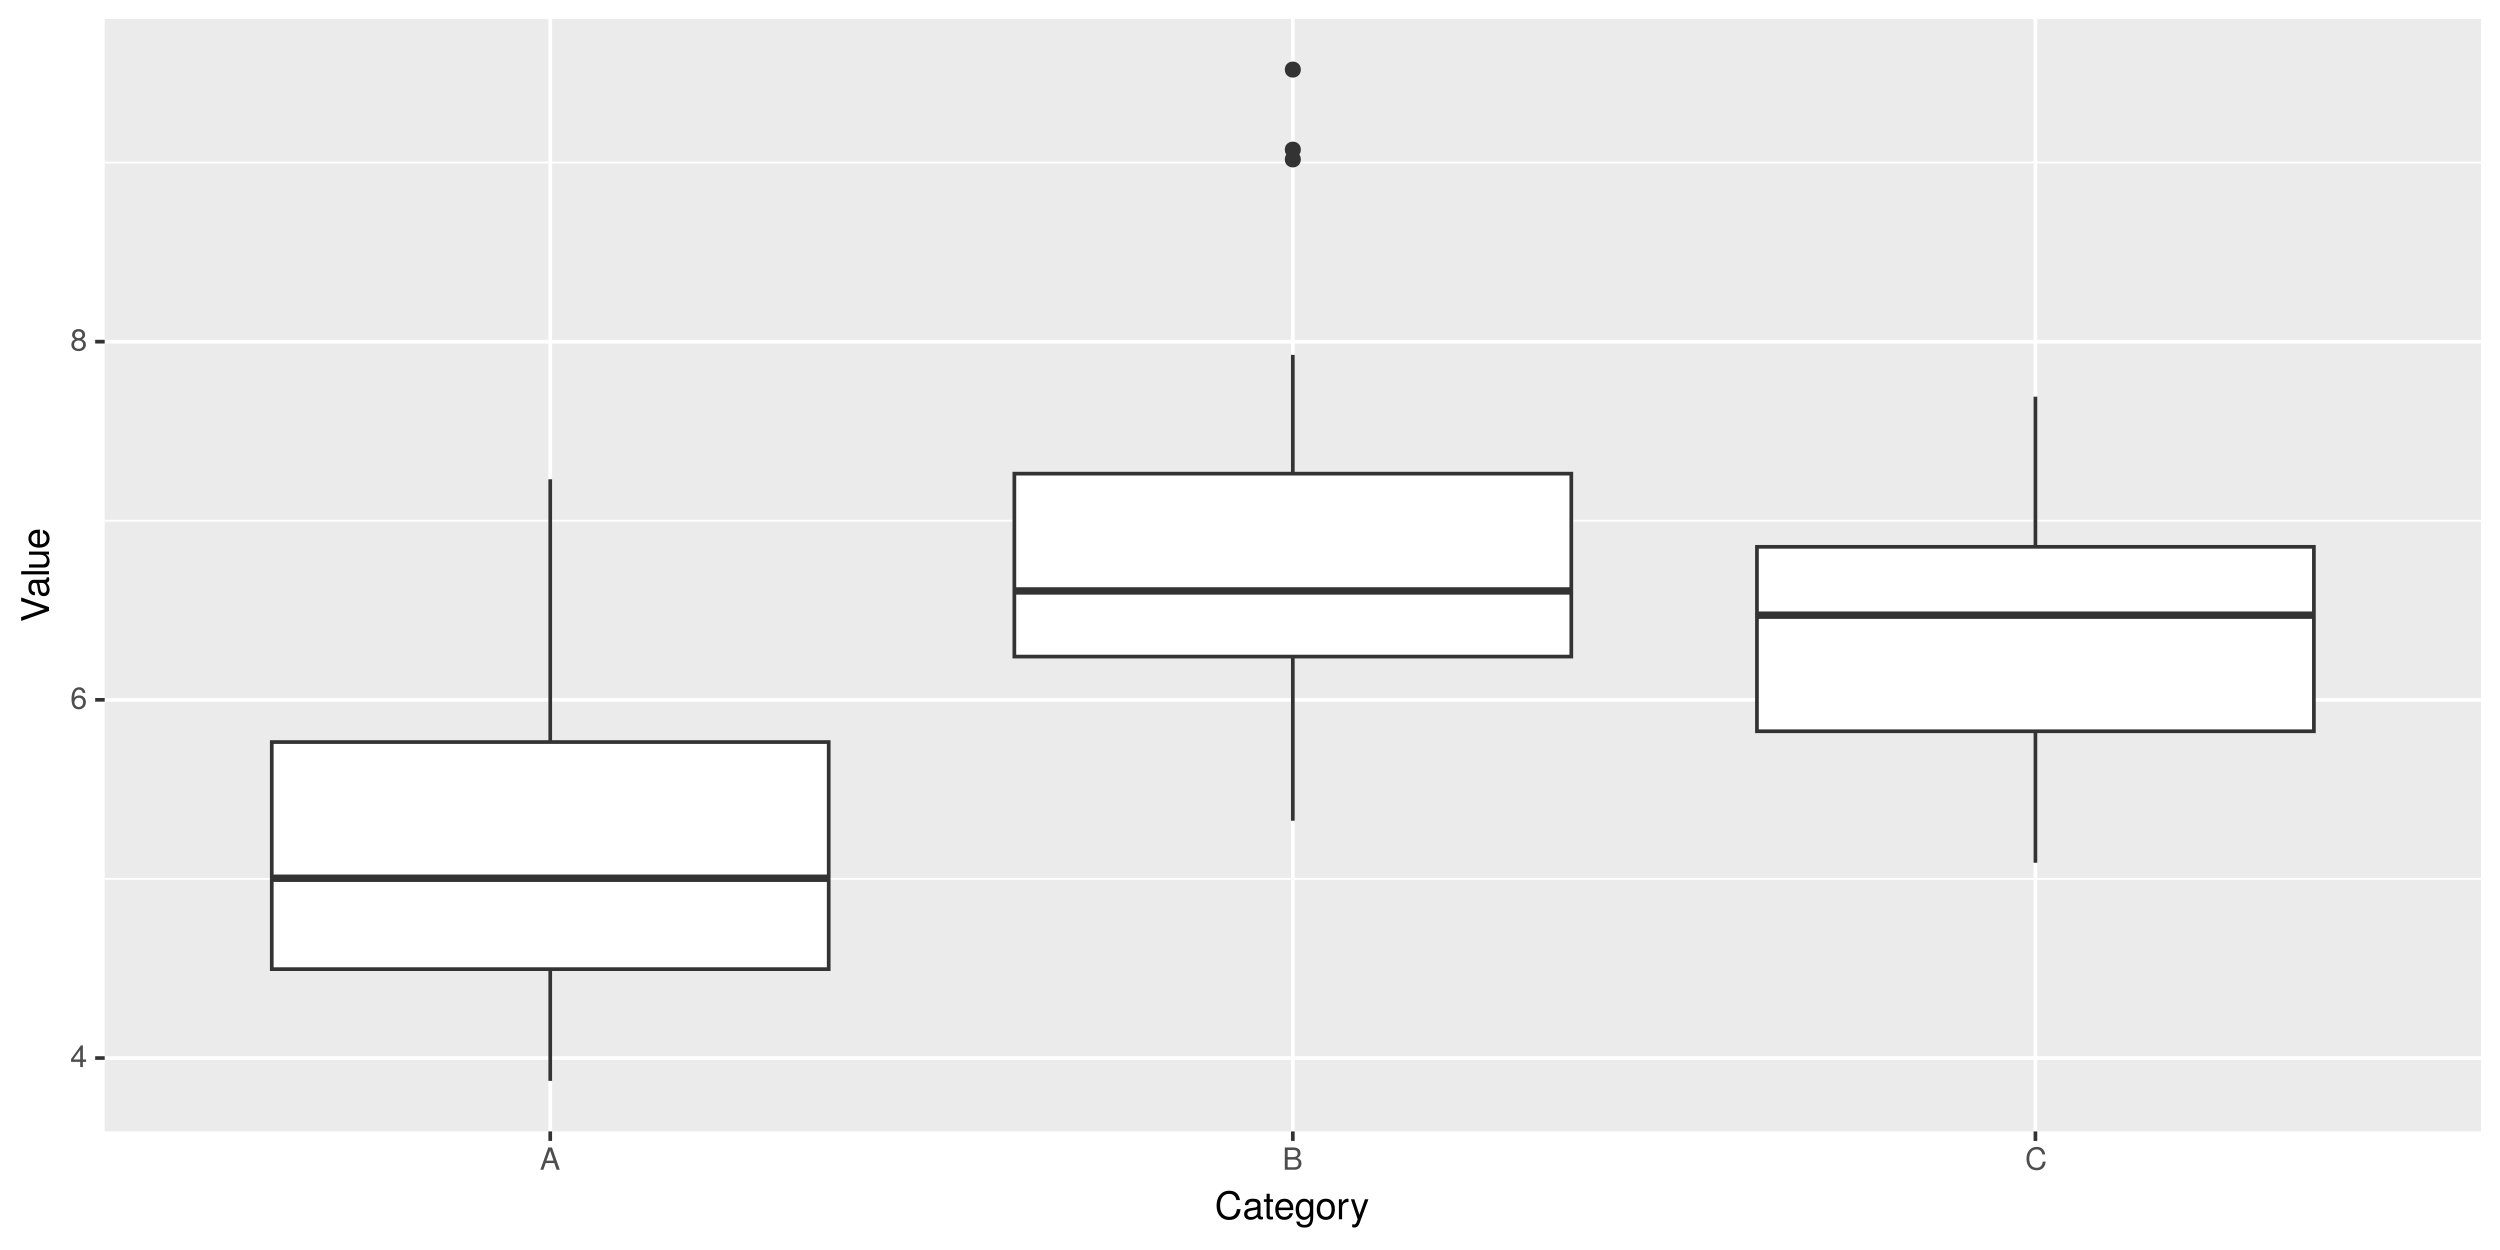
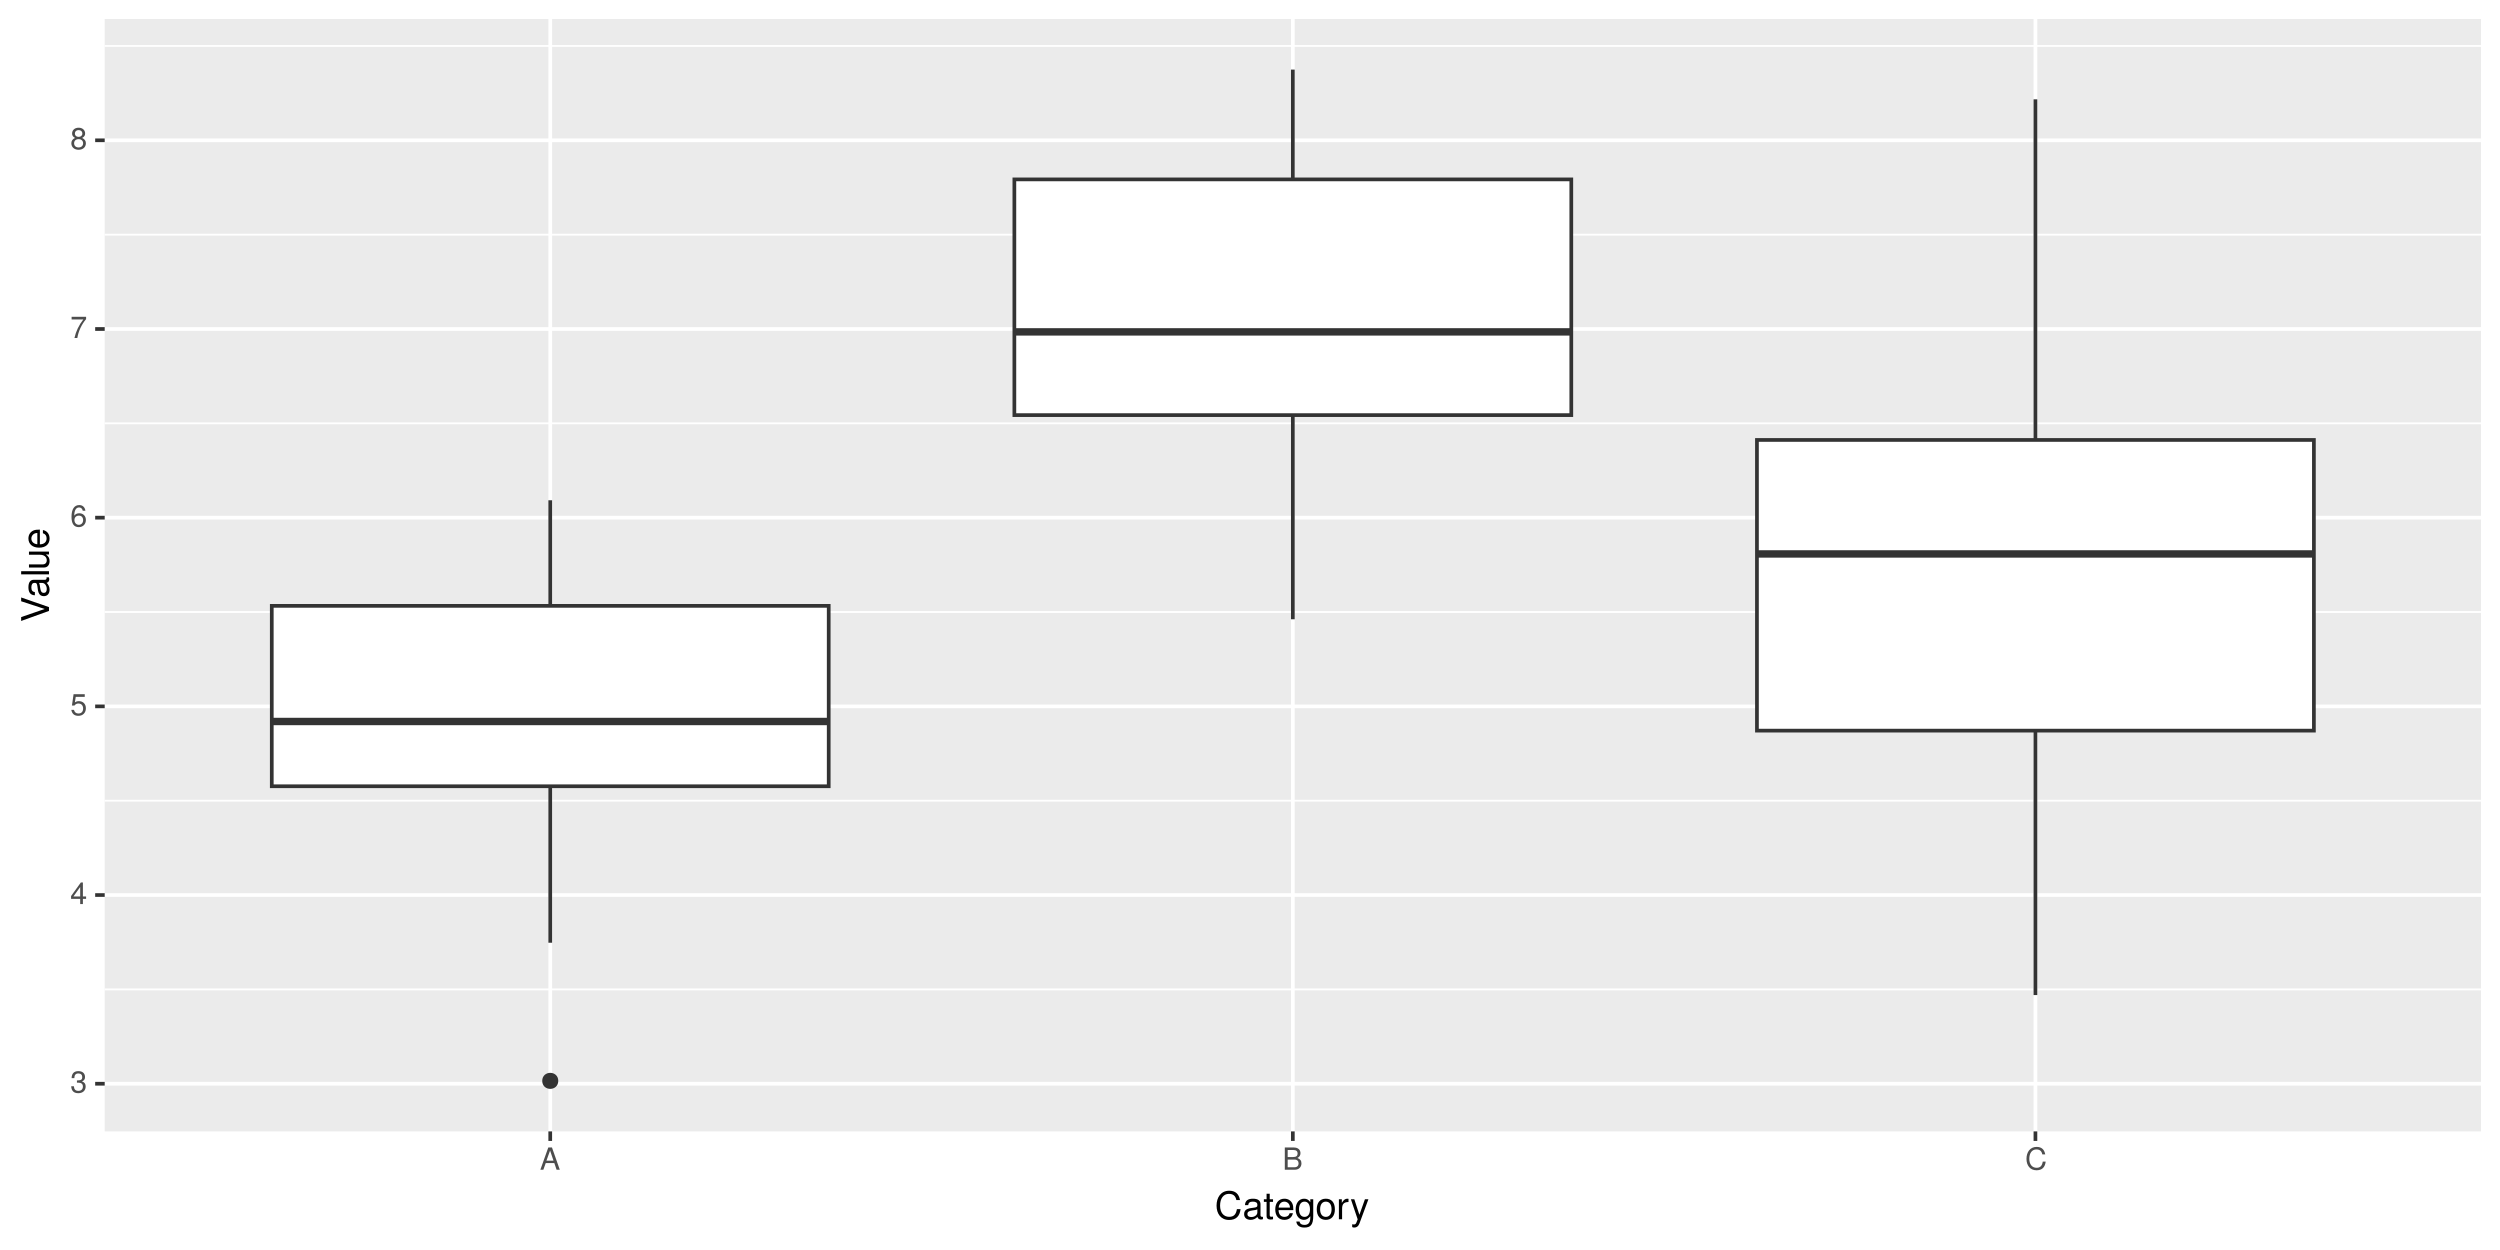
<svg xmlns="http://www.w3.org/2000/svg" xmlns:xlink="http://www.w3.org/1999/xlink" width="720pt" height="360pt" viewBox="0 0 720 360">
  <defs>
    <g>
      <g id="glyph-0-0">
+         <path d="M 4.453 -1.812 C 4.453 -2.562 4.141 -3.016 3.391 -3.266 C 3.969 -3.5 4.266 -3.891 4.266 -4.516 C 4.266 -5.594 3.547 -6.234 2.359 -6.234 C 1.109 -6.234 0.438 -5.547 0.406 -4.219 L 1.188 -4.219 C 1.203 -5.141 1.578 -5.562 2.375 -5.562 C 3.062 -5.562 3.469 -5.156 3.469 -4.5 C 3.469 -3.828 3.188 -3.547 1.938 -3.547 L 1.938 -2.906 L 2.359 -2.906 C 3.219 -2.906 3.656 -2.5 3.656 -1.797 C 3.656 -1.016 3.172 -0.547 2.359 -0.547 C 1.516 -0.547 1.109 -0.969 1.062 -1.875 L 0.281 -1.875 C 0.375 -0.5 1.062 0.125 2.344 0.125 C 3.625 0.125 4.453 -0.641 4.453 -1.812 Z M 4.453 -1.812 " />
+       </g>
+       <g id="glyph-0-1">
        <path d="M 4.578 -1.5 L 4.578 -2.188 L 3.656 -2.188 L 3.656 -6.234 L 3.078 -6.234 L 0.25 -2.312 L 0.25 -1.5 L 2.875 -1.5 L 2.875 0 L 3.656 0 L 3.656 -1.5 Z M 2.875 -2.188 L 0.922 -2.188 L 2.875 -4.922 Z M 2.875 -2.188 " />
      </g>
-       <g id="glyph-0-1">
+       <g id="glyph-0-2">
+         <path d="M 4.516 -2.062 C 4.516 -3.297 3.688 -4.109 2.5 -4.109 C 2.062 -4.109 1.703 -4 1.344 -3.734 L 1.594 -5.344 L 4.188 -5.344 L 4.188 -6.109 L 0.969 -6.109 L 0.5 -2.844 L 1.219 -2.844 C 1.578 -3.266 1.875 -3.422 2.359 -3.422 C 3.188 -3.422 3.719 -2.891 3.719 -1.969 C 3.719 -1.062 3.203 -0.547 2.359 -0.547 C 1.688 -0.547 1.266 -0.891 1.078 -1.594 L 0.312 -1.594 C 0.562 -0.359 1.266 0.125 2.375 0.125 C 3.641 0.125 4.516 -0.75 4.516 -2.062 Z M 4.516 -2.062 " />
+       </g>
+       <g id="glyph-0-3">
        <path d="M 4.516 -1.938 C 4.516 -3.094 3.719 -3.875 2.609 -3.875 C 1.984 -3.875 1.5 -3.641 1.172 -3.188 C 1.172 -4.703 1.672 -5.547 2.562 -5.547 C 3.109 -5.547 3.484 -5.203 3.609 -4.609 L 4.375 -4.609 C 4.234 -5.625 3.562 -6.234 2.609 -6.234 C 1.156 -6.234 0.375 -5.016 0.375 -2.844 C 0.375 -0.891 1.047 0.125 2.469 0.125 C 3.656 0.125 4.516 -0.719 4.516 -1.938 Z M 3.719 -1.875 C 3.719 -1.094 3.188 -0.547 2.484 -0.547 C 1.766 -0.547 1.219 -1.125 1.219 -1.922 C 1.219 -2.688 1.734 -3.188 2.5 -3.188 C 3.25 -3.188 3.719 -2.703 3.719 -1.875 Z M 3.719 -1.875 " />
      </g>
-       <g id="glyph-0-2">
+       <g id="glyph-0-4">
+         <path d="M 4.578 -5.453 L 4.578 -6.109 L 0.406 -6.109 L 0.406 -5.344 L 3.781 -5.344 C 2.531 -3.781 1.656 -1.953 1.219 0 L 2.047 0 C 2.391 -2.016 3.266 -3.891 4.578 -5.453 Z M 4.578 -5.453 " />
+       </g>
+       <g id="glyph-0-5">
        <path d="M 4.516 -1.766 C 4.516 -2.453 4.156 -2.938 3.438 -3.281 C 4.078 -3.672 4.297 -3.984 4.297 -4.578 C 4.297 -5.547 3.531 -6.234 2.422 -6.234 C 1.312 -6.234 0.547 -5.547 0.547 -4.578 C 0.547 -4 0.75 -3.672 1.391 -3.281 C 0.672 -2.938 0.328 -2.453 0.328 -1.766 C 0.328 -0.625 1.188 0.125 2.422 0.125 C 3.656 0.125 4.516 -0.625 4.516 -1.766 Z M 3.5 -4.562 C 3.5 -3.969 3.062 -3.594 2.422 -3.594 C 1.766 -3.594 1.344 -3.969 1.344 -4.562 C 1.344 -5.156 1.766 -5.547 2.422 -5.547 C 3.078 -5.547 3.5 -5.156 3.5 -4.562 Z M 3.719 -1.75 C 3.719 -1.016 3.188 -0.547 2.406 -0.547 C 1.641 -0.547 1.125 -1.016 1.125 -1.75 C 1.125 -2.484 1.641 -2.938 2.422 -2.938 C 3.188 -2.938 3.719 -2.484 3.719 -1.75 Z M 3.719 -1.75 " />
      </g>
-       <g id="glyph-0-3">
+       <g id="glyph-0-6">
        <path d="M 5.75 0 L 3.5 -6.406 L 2.438 -6.406 L 0.156 0 L 1.016 0 L 1.703 -1.922 L 4.172 -1.922 L 4.828 0 Z M 3.938 -2.609 L 1.906 -2.609 L 2.953 -5.531 Z M 3.938 -2.609 " />
      </g>
-       <g id="glyph-0-4">
+       <g id="glyph-0-7">
        <path d="M 5.484 -1.828 C 5.484 -2.609 5.125 -3.062 4.312 -3.391 C 4.891 -3.656 5.203 -4.141 5.203 -4.781 C 5.203 -5.719 4.516 -6.406 3.297 -6.406 L 0.688 -6.406 L 0.688 0 L 3.594 0 C 4.734 0 5.484 -0.781 5.484 -1.828 Z M 4.375 -4.672 C 4.375 -4.016 4 -3.656 3.094 -3.656 L 1.516 -3.656 L 1.516 -5.688 L 3.094 -5.688 C 4 -5.688 4.375 -5.328 4.375 -4.672 Z M 4.656 -1.828 C 4.656 -1.203 4.281 -0.719 3.516 -0.719 L 1.516 -0.719 L 1.516 -2.922 L 3.516 -2.922 C 4.281 -2.922 4.656 -2.453 4.656 -1.828 Z M 4.656 -1.828 " />
      </g>
-       <g id="glyph-0-5">
+       <g id="glyph-0-8">
        <path d="M 5.953 -2.344 L 5.109 -2.344 C 4.922 -1.125 4.406 -0.562 3.328 -0.562 C 2.047 -0.562 1.234 -1.547 1.234 -3.141 C 1.234 -4.781 2.016 -5.844 3.25 -5.844 C 4.25 -5.844 4.781 -5.406 4.984 -4.422 L 5.828 -4.422 C 5.562 -5.828 4.766 -6.578 3.359 -6.578 C 1.406 -6.578 0.422 -5 0.422 -3.125 C 0.422 -1.266 1.438 0.156 3.312 0.156 C 4.875 0.156 5.766 -0.672 5.953 -2.344 Z M 5.953 -2.344 " />
      </g>
      <g id="glyph-1-0">
        <path d="M 7.453 -2.922 L 6.391 -2.922 C 6.156 -1.406 5.516 -0.703 4.156 -0.703 C 2.562 -0.703 1.547 -1.922 1.547 -3.922 C 1.547 -5.984 2.516 -7.312 4.062 -7.312 C 5.328 -7.312 5.984 -6.75 6.234 -5.531 L 7.281 -5.531 C 6.969 -7.297 5.953 -8.219 4.188 -8.219 C 1.766 -8.219 0.531 -6.266 0.531 -3.922 C 0.531 -1.578 1.797 0.203 4.141 0.203 C 6.109 0.203 7.203 -0.844 7.453 -2.922 Z M 7.453 -2.922 " />
      </g>
      <g id="glyph-1-1">
        <path d="M 5.891 -0.016 L 5.891 -0.719 C 5.781 -0.688 5.734 -0.688 5.688 -0.688 C 5.375 -0.688 5.188 -0.859 5.188 -1.141 L 5.188 -4.359 C 5.188 -5.375 4.438 -5.922 3.031 -5.922 C 1.625 -5.922 0.766 -5.391 0.719 -4.062 L 1.641 -4.062 C 1.719 -4.766 2.141 -5.078 2.984 -5.078 C 3.812 -5.078 4.281 -4.781 4.281 -4.219 L 4.281 -3.984 C 4.281 -3.594 4.047 -3.438 3.328 -3.344 C 2.031 -3.172 1.828 -3.141 1.469 -2.984 C 0.797 -2.719 0.469 -2.203 0.469 -1.5 C 0.469 -0.453 1.188 0.172 2.359 0.172 C 3.094 0.172 3.812 -0.141 4.312 -0.688 C 4.406 -0.234 4.812 0.078 5.266 0.078 C 5.438 0.078 5.594 0.062 5.891 -0.016 Z M 4.281 -1.984 C 4.281 -1.172 3.438 -0.641 2.547 -0.641 C 1.844 -0.641 1.422 -0.891 1.422 -1.516 C 1.422 -2.125 1.828 -2.391 2.812 -2.531 C 3.766 -2.656 3.969 -2.703 4.281 -2.844 Z M 4.281 -1.984 " />
      </g>
      <g id="glyph-1-2">
        <path d="M 2.797 0 L 2.797 -0.766 C 2.672 -0.734 2.531 -0.719 2.359 -0.719 C 1.953 -0.719 1.844 -0.844 1.844 -1.25 L 1.844 -5.016 L 2.797 -5.016 L 2.797 -5.766 L 1.844 -5.766 L 1.844 -7.344 L 0.938 -7.344 L 0.938 -5.766 L 0.156 -5.766 L 0.156 -5.016 L 0.938 -5.016 L 0.938 -0.844 C 0.938 -0.25 1.328 0.078 2.047 0.078 C 2.266 0.078 2.484 0.062 2.797 0 Z M 2.797 0 " />
      </g>
      <g id="glyph-1-3">
        <path d="M 5.641 -2.625 C 5.641 -3.453 5.578 -3.984 5.406 -4.406 C 5.031 -5.359 4.156 -5.922 3.078 -5.922 C 1.469 -5.922 0.438 -4.734 0.438 -2.844 C 0.438 -0.953 1.438 0.172 3.062 0.172 C 4.375 0.172 5.297 -0.578 5.516 -1.75 L 4.594 -1.75 C 4.344 -0.984 3.828 -0.688 3.094 -0.688 C 2.141 -0.688 1.422 -1.297 1.391 -2.625 Z M 4.656 -3.438 C 4.656 -3.438 4.656 -3.391 4.656 -3.359 L 1.422 -3.359 C 1.5 -4.391 2.141 -5.078 3.062 -5.078 C 3.969 -5.078 4.656 -4.328 4.656 -3.438 Z M 4.656 -3.438 " />
      </g>
      <g id="glyph-1-4">
        <path d="M 5.375 -0.953 L 5.375 -5.766 L 4.531 -5.766 L 4.531 -4.922 C 4.062 -5.609 3.516 -5.922 2.766 -5.922 C 1.312 -5.922 0.312 -4.703 0.312 -2.828 C 0.312 -1.016 1.344 0.172 2.688 0.172 C 3.422 0.172 3.922 -0.141 4.531 -0.875 L 4.531 -0.484 C 4.531 1.047 3.906 1.625 2.844 1.625 C 2.109 1.625 1.547 1.359 1.438 0.656 L 0.5 0.656 C 0.609 1.75 1.453 2.391 2.812 2.391 C 4.609 2.391 5.375 1.594 5.375 -0.953 Z M 4.438 -2.844 C 4.438 -1.469 3.844 -0.688 2.875 -0.688 C 1.875 -0.688 1.281 -1.484 1.281 -2.875 C 1.281 -4.266 1.891 -5.078 2.875 -5.078 C 3.859 -5.078 4.438 -4.25 4.438 -2.844 Z M 4.438 -2.844 " />
      </g>
      <g id="glyph-1-5">
        <path d="M 5.609 -2.844 C 5.609 -4.828 4.656 -5.922 2.984 -5.922 C 1.375 -5.922 0.391 -4.812 0.391 -2.875 C 0.391 -0.953 1.359 0.172 3 0.172 C 4.625 0.172 5.609 -0.953 5.609 -2.844 Z M 4.656 -2.844 C 4.656 -1.5 4.016 -0.688 3 -0.688 C 1.984 -0.688 1.359 -1.484 1.359 -2.875 C 1.359 -4.266 1.984 -5.078 3 -5.078 C 4.031 -5.078 4.656 -4.281 4.656 -2.844 Z M 4.656 -2.844 " />
      </g>
      <g id="glyph-1-6">
        <path d="M 3.531 -4.969 L 3.531 -5.891 C 3.375 -5.922 3.297 -5.922 3.172 -5.922 C 2.578 -5.922 2.141 -5.578 1.609 -4.719 L 1.609 -5.766 L 0.766 -5.766 L 0.766 0 L 1.688 0 L 1.688 -2.984 C 1.688 -4.297 2.109 -4.938 3.531 -4.969 Z M 3.531 -4.969 " />
      </g>
      <g id="glyph-1-7">
        <path d="M 5.266 -5.766 L 4.266 -5.766 L 2.672 -1.281 L 1.203 -5.766 L 0.219 -5.766 L 2.172 0.016 L 1.812 0.938 C 1.656 1.344 1.469 1.5 1.078 1.5 C 0.953 1.5 0.797 1.469 0.594 1.438 L 0.594 2.25 C 0.781 2.359 0.969 2.391 1.203 2.391 C 1.859 2.391 2.391 2.031 2.688 1.203 Z M 5.266 -5.766 " />
      </g>
      <g id="glyph-2-0">
        <path d="M -8.016 -7.094 L -8.016 -6 L -1.234 -3.781 L -8.016 -1.438 L -8.016 -0.328 L 0 -3.219 L 0 -4.312 Z M -8.016 -7.094 " />
      </g>
      <g id="glyph-2-1">
        <path d="M -0.016 -5.891 L -0.719 -5.891 C -0.688 -5.781 -0.688 -5.734 -0.688 -5.688 C -0.688 -5.375 -0.859 -5.188 -1.141 -5.188 L -4.359 -5.188 C -5.375 -5.188 -5.922 -4.438 -5.922 -3.031 C -5.922 -1.625 -5.391 -0.766 -4.062 -0.719 L -4.062 -1.641 C -4.766 -1.719 -5.078 -2.141 -5.078 -2.984 C -5.078 -3.812 -4.781 -4.281 -4.219 -4.281 L -3.984 -4.281 C -3.594 -4.281 -3.438 -4.047 -3.344 -3.328 C -3.172 -2.031 -3.141 -1.828 -2.984 -1.469 C -2.719 -0.797 -2.203 -0.469 -1.5 -0.469 C -0.453 -0.469 0.172 -1.188 0.172 -2.359 C 0.172 -3.094 -0.141 -3.812 -0.688 -4.312 C -0.234 -4.406 0.078 -4.812 0.078 -5.266 C 0.078 -5.438 0.062 -5.594 -0.016 -5.891 Z M -1.984 -4.281 C -1.172 -4.281 -0.641 -3.438 -0.641 -2.547 C -0.641 -1.844 -0.891 -1.422 -1.516 -1.422 C -2.125 -1.422 -2.391 -1.828 -2.531 -2.812 C -2.656 -3.766 -2.703 -3.969 -2.844 -4.281 Z M -1.984 -4.281 " />
      </g>
      <g id="glyph-2-2">
        <path d="M 0 -1.656 L -8.016 -1.656 L -8.016 -0.75 L 0 -0.75 Z M 0 -1.656 " />
      </g>
      <g id="glyph-2-3">
        <path d="M 0 -5.297 L -5.766 -5.297 L -5.766 -4.391 L -2.578 -4.391 C -1.406 -4.391 -0.641 -3.766 -0.641 -2.812 C -0.641 -2.094 -1.078 -1.625 -1.766 -1.625 L -5.766 -1.625 L -5.766 -0.719 L -1.406 -0.719 C -0.453 -0.719 0.172 -1.438 0.172 -2.547 C 0.172 -3.406 -0.125 -3.938 -0.891 -4.484 L 0 -4.484 Z M 0 -5.297 " />
      </g>
      <g id="glyph-2-4">
        <path d="M -2.625 -5.641 C -3.453 -5.641 -3.984 -5.578 -4.406 -5.406 C -5.359 -5.031 -5.922 -4.156 -5.922 -3.078 C -5.922 -1.469 -4.734 -0.438 -2.844 -0.438 C -0.953 -0.438 0.172 -1.438 0.172 -3.062 C 0.172 -4.375 -0.578 -5.297 -1.75 -5.516 L -1.75 -4.594 C -0.984 -4.344 -0.688 -3.828 -0.688 -3.094 C -0.688 -2.141 -1.297 -1.422 -2.625 -1.391 Z M -3.438 -4.656 C -3.438 -4.656 -3.391 -4.656 -3.359 -4.656 L -3.359 -1.422 C -4.391 -1.5 -5.078 -2.141 -5.078 -3.062 C -5.078 -3.969 -4.328 -4.656 -3.438 -4.656 Z M -3.438 -4.656 " />
      </g>
    </g>
    <clipPath id="clip-0">
      <path clip-rule="nonzero" d="M 30.152 5.48 L 714.523 5.48 L 714.523 325.852 L 30.152 325.852 Z M 30.152 5.48 " />
    </clipPath>
    <clipPath id="clip-1">
-       <path clip-rule="nonzero" d="M 30.152 252 L 714.523 252 L 714.523 254 L 30.152 254 Z M 30.152 252 " />
+       <path clip-rule="nonzero" d="M 30.152 284 L 714.523 284 L 714.523 286 L 30.152 286 Z M 30.152 284 " />
    </clipPath>
    <clipPath id="clip-2">
-       <path clip-rule="nonzero" d="M 30.152 149 L 714.523 149 L 714.523 151 L 30.152 151 Z M 30.152 149 " />
+       <path clip-rule="nonzero" d="M 30.152 230 L 714.523 230 L 714.523 231 L 30.152 231 Z M 30.152 230 " />
    </clipPath>
    <clipPath id="clip-3">
-       <path clip-rule="nonzero" d="M 30.152 46 L 714.523 46 L 714.523 48 L 30.152 48 Z M 30.152 46 " />
+       <path clip-rule="nonzero" d="M 30.152 175 L 714.523 175 L 714.523 177 L 30.152 177 Z M 30.152 175 " />
    </clipPath>
    <clipPath id="clip-4">
-       <path clip-rule="nonzero" d="M 30.152 304 L 714.523 304 L 714.523 306 L 30.152 306 Z M 30.152 304 " />
+       <path clip-rule="nonzero" d="M 30.152 121 L 714.523 121 L 714.523 123 L 30.152 123 Z M 30.152 121 " />
    </clipPath>
    <clipPath id="clip-5">
-       <path clip-rule="nonzero" d="M 30.152 201 L 714.523 201 L 714.523 203 L 30.152 203 Z M 30.152 201 " />
+       <path clip-rule="nonzero" d="M 30.152 67 L 714.523 67 L 714.523 68 L 30.152 68 Z M 30.152 67 " />
    </clipPath>
    <clipPath id="clip-6">
-       <path clip-rule="nonzero" d="M 30.152 97 L 714.523 97 L 714.523 99 L 30.152 99 Z M 30.152 97 " />
+       <path clip-rule="nonzero" d="M 30.152 12 L 714.523 12 L 714.523 14 L 30.152 14 Z M 30.152 12 " />
    </clipPath>
    <clipPath id="clip-7">
+       <path clip-rule="nonzero" d="M 30.152 311 L 714.523 311 L 714.523 313 L 30.152 313 Z M 30.152 311 " />
+     </clipPath>
+     <clipPath id="clip-8">
+       <path clip-rule="nonzero" d="M 30.152 257 L 714.523 257 L 714.523 259 L 30.152 259 Z M 30.152 257 " />
+     </clipPath>
+     <clipPath id="clip-9">
+       <path clip-rule="nonzero" d="M 30.152 202 L 714.523 202 L 714.523 204 L 30.152 204 Z M 30.152 202 " />
+     </clipPath>
+     <clipPath id="clip-10">
+       <path clip-rule="nonzero" d="M 30.152 148 L 714.523 148 L 714.523 150 L 30.152 150 Z M 30.152 148 " />
+     </clipPath>
+     <clipPath id="clip-11">
+       <path clip-rule="nonzero" d="M 30.152 94 L 714.523 94 L 714.523 96 L 30.152 96 Z M 30.152 94 " />
+     </clipPath>
+     <clipPath id="clip-12">
+       <path clip-rule="nonzero" d="M 30.152 39 L 714.523 39 L 714.523 41 L 30.152 41 Z M 30.152 39 " />
+     </clipPath>
+     <clipPath id="clip-13">
      <path clip-rule="nonzero" d="M 157 5.48 L 160 5.48 L 160 325.852 L 157 325.852 Z M 157 5.48 " />
    </clipPath>
-     <clipPath id="clip-8">
+     <clipPath id="clip-14">
      <path clip-rule="nonzero" d="M 371 5.48 L 373 5.48 L 373 325.852 L 371 325.852 Z M 371 5.48 " />
    </clipPath>
-     <clipPath id="clip-9">
+     <clipPath id="clip-15">
      <path clip-rule="nonzero" d="M 585 5.48 L 587 5.48 L 587 325.852 L 585 325.852 Z M 585 5.48 " />
    </clipPath>
  </defs>
  <rect x="-72" y="-36" width="864" height="432" fill="rgb(100%, 100%, 100%)" fill-opacity="1" />
  <rect x="-72" y="-36" width="864" height="432" fill="rgb(100%, 100%, 100%)" fill-opacity="1" />
  <path fill="none" stroke-width="1.067" stroke-linecap="round" stroke-linejoin="round" stroke="rgb(100%, 100%, 100%)" stroke-opacity="1" stroke-miterlimit="10" d="M 0 360 L 720 360 L 720 0 L 0 0 Z M 0 360 " />
  <g clip-path="url(#clip-0)">
    <path fill-rule="nonzero" fill="rgb(92.157%, 92.157%, 92.157%)" fill-opacity="1" d="M 30.152 325.848 L 714.523 325.848 L 714.523 5.477 L 30.152 5.477 Z M 30.152 325.848 " />
  </g>
  <g clip-path="url(#clip-1)">
-     <path fill="none" stroke-width="0.533" stroke-linecap="butt" stroke-linejoin="round" stroke="rgb(100%, 100%, 100%)" stroke-opacity="1" stroke-miterlimit="10" d="M 30.152 253.133 L 714.52 253.133 " />
+     <path fill="none" stroke-width="0.533" stroke-linecap="butt" stroke-linejoin="round" stroke="rgb(100%, 100%, 100%)" stroke-opacity="1" stroke-miterlimit="10" d="M 30.152 284.945 L 714.52 284.945 " />
  </g>
  <g clip-path="url(#clip-2)">
-     <path fill="none" stroke-width="0.533" stroke-linecap="butt" stroke-linejoin="round" stroke="rgb(100%, 100%, 100%)" stroke-opacity="1" stroke-miterlimit="10" d="M 30.152 149.977 L 714.52 149.977 " />
+     <path fill="none" stroke-width="0.533" stroke-linecap="butt" stroke-linejoin="round" stroke="rgb(100%, 100%, 100%)" stroke-opacity="1" stroke-miterlimit="10" d="M 30.152 230.602 L 714.52 230.602 " />
  </g>
  <g clip-path="url(#clip-3)">
-     <path fill="none" stroke-width="0.533" stroke-linecap="butt" stroke-linejoin="round" stroke="rgb(100%, 100%, 100%)" stroke-opacity="1" stroke-miterlimit="10" d="M 30.152 46.816 L 714.52 46.816 " />
+     <path fill="none" stroke-width="0.533" stroke-linecap="butt" stroke-linejoin="round" stroke="rgb(100%, 100%, 100%)" stroke-opacity="1" stroke-miterlimit="10" d="M 30.152 176.262 L 714.52 176.262 " />
  </g>
  <g clip-path="url(#clip-4)">
-     <path fill="none" stroke-width="1.067" stroke-linecap="butt" stroke-linejoin="round" stroke="rgb(100%, 100%, 100%)" stroke-opacity="1" stroke-miterlimit="10" d="M 30.152 304.711 L 714.52 304.711 " />
+     <path fill="none" stroke-width="0.533" stroke-linecap="butt" stroke-linejoin="round" stroke="rgb(100%, 100%, 100%)" stroke-opacity="1" stroke-miterlimit="10" d="M 30.152 121.922 L 714.52 121.922 " />
  </g>
  <g clip-path="url(#clip-5)">
-     <path fill="none" stroke-width="1.067" stroke-linecap="butt" stroke-linejoin="round" stroke="rgb(100%, 100%, 100%)" stroke-opacity="1" stroke-miterlimit="10" d="M 30.152 201.555 L 714.52 201.555 " />
+     <path fill="none" stroke-width="0.533" stroke-linecap="butt" stroke-linejoin="round" stroke="rgb(100%, 100%, 100%)" stroke-opacity="1" stroke-miterlimit="10" d="M 30.152 67.578 L 714.52 67.578 " />
  </g>
  <g clip-path="url(#clip-6)">
-     <path fill="none" stroke-width="1.067" stroke-linecap="butt" stroke-linejoin="round" stroke="rgb(100%, 100%, 100%)" stroke-opacity="1" stroke-miterlimit="10" d="M 30.152 98.395 L 714.52 98.395 " />
+     <path fill="none" stroke-width="0.533" stroke-linecap="butt" stroke-linejoin="round" stroke="rgb(100%, 100%, 100%)" stroke-opacity="1" stroke-miterlimit="10" d="M 30.152 13.238 L 714.52 13.238 " />
  </g>
  <g clip-path="url(#clip-7)">
+     <path fill="none" stroke-width="1.067" stroke-linecap="butt" stroke-linejoin="round" stroke="rgb(100%, 100%, 100%)" stroke-opacity="1" stroke-miterlimit="10" d="M 30.152 312.113 L 714.52 312.113 " />
+   </g>
+   <g clip-path="url(#clip-8)">
+     <path fill="none" stroke-width="1.067" stroke-linecap="butt" stroke-linejoin="round" stroke="rgb(100%, 100%, 100%)" stroke-opacity="1" stroke-miterlimit="10" d="M 30.152 257.773 L 714.52 257.773 " />
+   </g>
+   <g clip-path="url(#clip-9)">
+     <path fill="none" stroke-width="1.067" stroke-linecap="butt" stroke-linejoin="round" stroke="rgb(100%, 100%, 100%)" stroke-opacity="1" stroke-miterlimit="10" d="M 30.152 203.434 L 714.52 203.434 " />
+   </g>
+   <g clip-path="url(#clip-10)">
+     <path fill="none" stroke-width="1.067" stroke-linecap="butt" stroke-linejoin="round" stroke="rgb(100%, 100%, 100%)" stroke-opacity="1" stroke-miterlimit="10" d="M 30.152 149.09 L 714.52 149.09 " />
+   </g>
+   <g clip-path="url(#clip-11)">
+     <path fill="none" stroke-width="1.067" stroke-linecap="butt" stroke-linejoin="round" stroke="rgb(100%, 100%, 100%)" stroke-opacity="1" stroke-miterlimit="10" d="M 30.152 94.75 L 714.52 94.75 " />
+   </g>
+   <g clip-path="url(#clip-12)">
+     <path fill="none" stroke-width="1.067" stroke-linecap="butt" stroke-linejoin="round" stroke="rgb(100%, 100%, 100%)" stroke-opacity="1" stroke-miterlimit="10" d="M 30.152 40.41 L 714.52 40.41 " />
+   </g>
+   <g clip-path="url(#clip-13)">
    <path fill="none" stroke-width="1.067" stroke-linecap="butt" stroke-linejoin="round" stroke="rgb(100%, 100%, 100%)" stroke-opacity="1" stroke-miterlimit="10" d="M 158.469 325.848 L 158.469 5.48 " />
  </g>
-   <g clip-path="url(#clip-8)">
+   <g clip-path="url(#clip-14)">
    <path fill="none" stroke-width="1.067" stroke-linecap="butt" stroke-linejoin="round" stroke="rgb(100%, 100%, 100%)" stroke-opacity="1" stroke-miterlimit="10" d="M 372.336 325.848 L 372.336 5.48 " />
  </g>
-   <g clip-path="url(#clip-9)">
+   <g clip-path="url(#clip-15)">
    <path fill="none" stroke-width="1.067" stroke-linecap="butt" stroke-linejoin="round" stroke="rgb(100%, 100%, 100%)" stroke-opacity="1" stroke-miterlimit="10" d="M 586.203 325.848 L 586.203 5.48 " />
  </g>
-   <path fill="none" stroke-width="1.067" stroke-linecap="butt" stroke-linejoin="round" stroke="rgb(20%, 20%, 20%)" stroke-opacity="1" stroke-miterlimit="10" d="M 158.469 213.711 L 158.469 138.035 " />
-   <path fill="none" stroke-width="1.067" stroke-linecap="butt" stroke-linejoin="round" stroke="rgb(20%, 20%, 20%)" stroke-opacity="1" stroke-miterlimit="10" d="M 158.469 279.113 L 158.469 311.285 " />
-   <path fill-rule="nonzero" fill="rgb(100%, 100%, 100%)" fill-opacity="1" stroke-width="1.067" stroke-linecap="butt" stroke-linejoin="miter" stroke="rgb(20%, 20%, 20%)" stroke-opacity="1" stroke-miterlimit="10" d="M 78.27 213.711 L 78.27 279.113 L 238.668 279.113 L 238.668 213.711 Z M 78.27 213.711 " />
-   <path fill="none" stroke-width="2.134" stroke-linecap="butt" stroke-linejoin="miter" stroke="rgb(20%, 20%, 20%)" stroke-opacity="1" stroke-miterlimit="10" d="M 78.27 252.934 L 238.668 252.934 " />
-   <path fill-rule="nonzero" fill="rgb(20%, 20%, 20%)" fill-opacity="1" stroke-width="0.709" stroke-linecap="round" stroke-linejoin="round" stroke="rgb(20%, 20%, 20%)" stroke-opacity="1" stroke-miterlimit="10" d="M 374.289 20.043 C 374.289 22.648 370.379 22.648 370.379 20.043 C 370.379 17.434 374.289 17.434 374.289 20.043 " />
-   <path fill-rule="nonzero" fill="rgb(20%, 20%, 20%)" fill-opacity="1" stroke-width="0.709" stroke-linecap="round" stroke-linejoin="round" stroke="rgb(20%, 20%, 20%)" stroke-opacity="1" stroke-miterlimit="10" d="M 374.289 45.914 C 374.289 48.52 370.379 48.52 370.379 45.914 C 370.379 43.309 374.289 43.309 374.289 45.914 " />
-   <path fill-rule="nonzero" fill="rgb(20%, 20%, 20%)" fill-opacity="1" stroke-width="0.709" stroke-linecap="round" stroke-linejoin="round" stroke="rgb(20%, 20%, 20%)" stroke-opacity="1" stroke-miterlimit="10" d="M 374.289 43.102 C 374.289 45.707 370.379 45.707 370.379 43.102 C 370.379 40.496 374.289 40.496 374.289 43.102 " />
-   <path fill="none" stroke-width="1.067" stroke-linecap="butt" stroke-linejoin="round" stroke="rgb(20%, 20%, 20%)" stroke-opacity="1" stroke-miterlimit="10" d="M 372.336 136.41 L 372.336 102.199 " />
-   <path fill="none" stroke-width="1.067" stroke-linecap="butt" stroke-linejoin="round" stroke="rgb(20%, 20%, 20%)" stroke-opacity="1" stroke-miterlimit="10" d="M 372.336 189.094 L 372.336 236.371 " />
-   <path fill-rule="nonzero" fill="rgb(100%, 100%, 100%)" fill-opacity="1" stroke-width="1.067" stroke-linecap="butt" stroke-linejoin="miter" stroke="rgb(20%, 20%, 20%)" stroke-opacity="1" stroke-miterlimit="10" d="M 292.137 136.41 L 292.137 189.094 L 452.535 189.094 L 452.535 136.41 Z M 292.137 136.41 " />
-   <path fill="none" stroke-width="2.134" stroke-linecap="butt" stroke-linejoin="miter" stroke="rgb(20%, 20%, 20%)" stroke-opacity="1" stroke-miterlimit="10" d="M 292.137 170.191 L 452.535 170.191 " />
-   <path fill="none" stroke-width="1.067" stroke-linecap="butt" stroke-linejoin="round" stroke="rgb(20%, 20%, 20%)" stroke-opacity="1" stroke-miterlimit="10" d="M 586.203 157.484 L 586.203 114.238 " />
-   <path fill="none" stroke-width="1.067" stroke-linecap="butt" stroke-linejoin="round" stroke="rgb(20%, 20%, 20%)" stroke-opacity="1" stroke-miterlimit="10" d="M 586.203 210.602 L 586.203 248.461 " />
-   <path fill-rule="nonzero" fill="rgb(100%, 100%, 100%)" fill-opacity="1" stroke-width="1.067" stroke-linecap="butt" stroke-linejoin="miter" stroke="rgb(20%, 20%, 20%)" stroke-opacity="1" stroke-miterlimit="10" d="M 506 157.484 L 506 210.602 L 666.402 210.602 L 666.402 157.484 Z M 506 157.484 " />
-   <path fill="none" stroke-width="2.134" stroke-linecap="butt" stroke-linejoin="miter" stroke="rgb(20%, 20%, 20%)" stroke-opacity="1" stroke-miterlimit="10" d="M 506 177.172 L 666.402 177.172 " />
-   <g fill="rgb(30.196%, 30.196%, 30.196%)" fill-opacity="1">
-     <use xlink:href="#glyph-0-0" x="20.219" y="307.313" />
-   </g>
-   <g fill="rgb(30.196%, 30.196%, 30.196%)" fill-opacity="1">
-     <use xlink:href="#glyph-0-1" x="20.219" y="204.157" />
-   </g>
-   <g fill="rgb(30.196%, 30.196%, 30.196%)" fill-opacity="1">
-     <use xlink:href="#glyph-0-2" x="20.219" y="100.997" />
-   </g>
-   <path fill="none" stroke-width="1.067" stroke-linecap="butt" stroke-linejoin="round" stroke="rgb(20%, 20%, 20%)" stroke-opacity="1" stroke-miterlimit="10" d="M 27.41 304.711 L 30.152 304.711 " />
-   <path fill="none" stroke-width="1.067" stroke-linecap="butt" stroke-linejoin="round" stroke="rgb(20%, 20%, 20%)" stroke-opacity="1" stroke-miterlimit="10" d="M 27.41 201.555 L 30.152 201.555 " />
-   <path fill="none" stroke-width="1.067" stroke-linecap="butt" stroke-linejoin="round" stroke="rgb(20%, 20%, 20%)" stroke-opacity="1" stroke-miterlimit="10" d="M 27.41 98.395 L 30.152 98.395 " />
+   <path fill-rule="nonzero" fill="rgb(20%, 20%, 20%)" fill-opacity="1" stroke-width="0.709" stroke-linecap="round" stroke-linejoin="round" stroke="rgb(20%, 20%, 20%)" stroke-opacity="1" stroke-miterlimit="10" d="M 160.426 311.285 C 160.426 313.895 156.516 313.895 156.516 311.285 C 156.516 308.68 160.426 308.68 160.426 311.285 " />
+   <path fill="none" stroke-width="1.067" stroke-linecap="butt" stroke-linejoin="round" stroke="rgb(20%, 20%, 20%)" stroke-opacity="1" stroke-miterlimit="10" d="M 158.469 174.488 L 158.469 144.07 " />
+   <path fill="none" stroke-width="1.067" stroke-linecap="butt" stroke-linejoin="round" stroke="rgb(20%, 20%, 20%)" stroke-opacity="1" stroke-miterlimit="10" d="M 158.469 226.441 L 158.469 271.5 " />
+   <path fill-rule="nonzero" fill="rgb(100%, 100%, 100%)" fill-opacity="1" stroke-width="1.067" stroke-linecap="butt" stroke-linejoin="miter" stroke="rgb(20%, 20%, 20%)" stroke-opacity="1" stroke-miterlimit="10" d="M 78.27 174.488 L 78.27 226.441 L 238.668 226.441 L 238.668 174.488 Z M 78.27 174.488 " />
+   <path fill="none" stroke-width="2.134" stroke-linecap="butt" stroke-linejoin="miter" stroke="rgb(20%, 20%, 20%)" stroke-opacity="1" stroke-miterlimit="10" d="M 78.27 207.789 L 238.668 207.789 " />
+   <path fill="none" stroke-width="1.067" stroke-linecap="butt" stroke-linejoin="round" stroke="rgb(20%, 20%, 20%)" stroke-opacity="1" stroke-miterlimit="10" d="M 372.336 51.664 L 372.336 20.043 " />
+   <path fill="none" stroke-width="1.067" stroke-linecap="butt" stroke-linejoin="round" stroke="rgb(20%, 20%, 20%)" stroke-opacity="1" stroke-miterlimit="10" d="M 372.336 119.551 L 372.336 178.344 " />
+   <path fill-rule="nonzero" fill="rgb(100%, 100%, 100%)" fill-opacity="1" stroke-width="1.067" stroke-linecap="butt" stroke-linejoin="miter" stroke="rgb(20%, 20%, 20%)" stroke-opacity="1" stroke-miterlimit="10" d="M 292.137 51.664 L 292.137 119.551 L 452.535 119.551 L 452.535 51.664 Z M 292.137 51.664 " />
+   <path fill="none" stroke-width="2.134" stroke-linecap="butt" stroke-linejoin="miter" stroke="rgb(20%, 20%, 20%)" stroke-opacity="1" stroke-miterlimit="10" d="M 292.137 95.582 L 452.535 95.582 " />
+   <path fill="none" stroke-width="1.067" stroke-linecap="butt" stroke-linejoin="round" stroke="rgb(20%, 20%, 20%)" stroke-opacity="1" stroke-miterlimit="10" d="M 586.203 126.707 L 586.203 28.602 " />
+   <path fill="none" stroke-width="1.067" stroke-linecap="butt" stroke-linejoin="round" stroke="rgb(20%, 20%, 20%)" stroke-opacity="1" stroke-miterlimit="10" d="M 586.203 210.422 L 586.203 286.582 " />
+   <path fill-rule="nonzero" fill="rgb(100%, 100%, 100%)" fill-opacity="1" stroke-width="1.067" stroke-linecap="butt" stroke-linejoin="miter" stroke="rgb(20%, 20%, 20%)" stroke-opacity="1" stroke-miterlimit="10" d="M 506 126.707 L 506 210.422 L 666.402 210.422 L 666.402 126.707 Z M 506 126.707 " />
+   <path fill="none" stroke-width="2.134" stroke-linecap="butt" stroke-linejoin="miter" stroke="rgb(20%, 20%, 20%)" stroke-opacity="1" stroke-miterlimit="10" d="M 506 159.535 L 666.402 159.535 " />
+   <g fill="rgb(30.196%, 30.196%, 30.196%)" fill-opacity="1">
+     <use xlink:href="#glyph-0-0" x="20.219" y="314.716" />
+   </g>
+   <g fill="rgb(30.196%, 30.196%, 30.196%)" fill-opacity="1">
+     <use xlink:href="#glyph-0-1" x="20.219" y="260.376" />
+   </g>
+   <g fill="rgb(30.196%, 30.196%, 30.196%)" fill-opacity="1">
+     <use xlink:href="#glyph-0-2" x="20.219" y="206.036" />
+   </g>
+   <g fill="rgb(30.196%, 30.196%, 30.196%)" fill-opacity="1">
+     <use xlink:href="#glyph-0-3" x="20.219" y="151.692" />
+   </g>
+   <g fill="rgb(30.196%, 30.196%, 30.196%)" fill-opacity="1">
+     <use xlink:href="#glyph-0-4" x="20.219" y="97.353" />
+   </g>
+   <g fill="rgb(30.196%, 30.196%, 30.196%)" fill-opacity="1">
+     <use xlink:href="#glyph-0-5" x="20.219" y="43.013" />
+   </g>
+   <path fill="none" stroke-width="1.067" stroke-linecap="butt" stroke-linejoin="round" stroke="rgb(20%, 20%, 20%)" stroke-opacity="1" stroke-miterlimit="10" d="M 27.41 312.113 L 30.152 312.113 " />
+   <path fill="none" stroke-width="1.067" stroke-linecap="butt" stroke-linejoin="round" stroke="rgb(20%, 20%, 20%)" stroke-opacity="1" stroke-miterlimit="10" d="M 27.41 257.773 L 30.152 257.773 " />
+   <path fill="none" stroke-width="1.067" stroke-linecap="butt" stroke-linejoin="round" stroke="rgb(20%, 20%, 20%)" stroke-opacity="1" stroke-miterlimit="10" d="M 27.41 203.434 L 30.152 203.434 " />
+   <path fill="none" stroke-width="1.067" stroke-linecap="butt" stroke-linejoin="round" stroke="rgb(20%, 20%, 20%)" stroke-opacity="1" stroke-miterlimit="10" d="M 27.41 149.09 L 30.152 149.09 " />
+   <path fill="none" stroke-width="1.067" stroke-linecap="butt" stroke-linejoin="round" stroke="rgb(20%, 20%, 20%)" stroke-opacity="1" stroke-miterlimit="10" d="M 27.41 94.75 L 30.152 94.75 " />
+   <path fill="none" stroke-width="1.067" stroke-linecap="butt" stroke-linejoin="round" stroke="rgb(20%, 20%, 20%)" stroke-opacity="1" stroke-miterlimit="10" d="M 27.41 40.41 L 30.152 40.41 " />
  <path fill="none" stroke-width="1.067" stroke-linecap="butt" stroke-linejoin="round" stroke="rgb(20%, 20%, 20%)" stroke-opacity="1" stroke-miterlimit="10" d="M 158.469 328.59 L 158.469 325.848 " />
  <path fill="none" stroke-width="1.067" stroke-linecap="butt" stroke-linejoin="round" stroke="rgb(20%, 20%, 20%)" stroke-opacity="1" stroke-miterlimit="10" d="M 372.336 328.59 L 372.336 325.848 " />
  <path fill="none" stroke-width="1.067" stroke-linecap="butt" stroke-linejoin="round" stroke="rgb(20%, 20%, 20%)" stroke-opacity="1" stroke-miterlimit="10" d="M 586.203 328.59 L 586.203 325.848 " />
  <g fill="rgb(30.196%, 30.196%, 30.196%)" fill-opacity="1">
-     <use xlink:href="#glyph-0-3" x="155.469" y="336.884" />
-   </g>
-   <g fill="rgb(30.196%, 30.196%, 30.196%)" fill-opacity="1">
-     <use xlink:href="#glyph-0-4" x="369.336" y="336.884" />
-   </g>
-   <g fill="rgb(30.196%, 30.196%, 30.196%)" fill-opacity="1">
-     <use xlink:href="#glyph-0-5" x="583.203" y="336.884" />
+     <use xlink:href="#glyph-0-6" x="155.469" y="336.884" />
+   </g>
+   <g fill="rgb(30.196%, 30.196%, 30.196%)" fill-opacity="1">
+     <use xlink:href="#glyph-0-7" x="369.336" y="336.884" />
+   </g>
+   <g fill="rgb(30.196%, 30.196%, 30.196%)" fill-opacity="1">
+     <use xlink:href="#glyph-0-8" x="583.203" y="336.884" />
  </g>
  <g fill="rgb(0%, 0%, 0%)" fill-opacity="1">
    <use xlink:href="#glyph-1-0" x="349.836" y="351.147" />
    <use xlink:href="#glyph-1-1" x="357.836" y="351.147" />
    <use xlink:href="#glyph-1-2" x="363.836" y="351.147" />
    <use xlink:href="#glyph-1-3" x="366.836" y="351.147" />
    <use xlink:href="#glyph-1-4" x="372.836" y="351.147" />
    <use xlink:href="#glyph-1-5" x="378.836" y="351.147" />
    <use xlink:href="#glyph-1-6" x="384.836" y="351.147" />
    <use xlink:href="#glyph-1-7" x="388.836" y="351.147" />
  </g>
  <g fill="rgb(0%, 0%, 0%)" fill-opacity="1">
    <use xlink:href="#glyph-2-0" x="14.108" y="179.164" />
    <use xlink:href="#glyph-2-1" x="14.108" y="172.164" />
    <use xlink:href="#glyph-2-2" x="14.108" y="166.164" />
    <use xlink:href="#glyph-2-3" x="14.108" y="164.164" />
    <use xlink:href="#glyph-2-4" x="14.108" y="158.164" />
  </g>
</svg>
